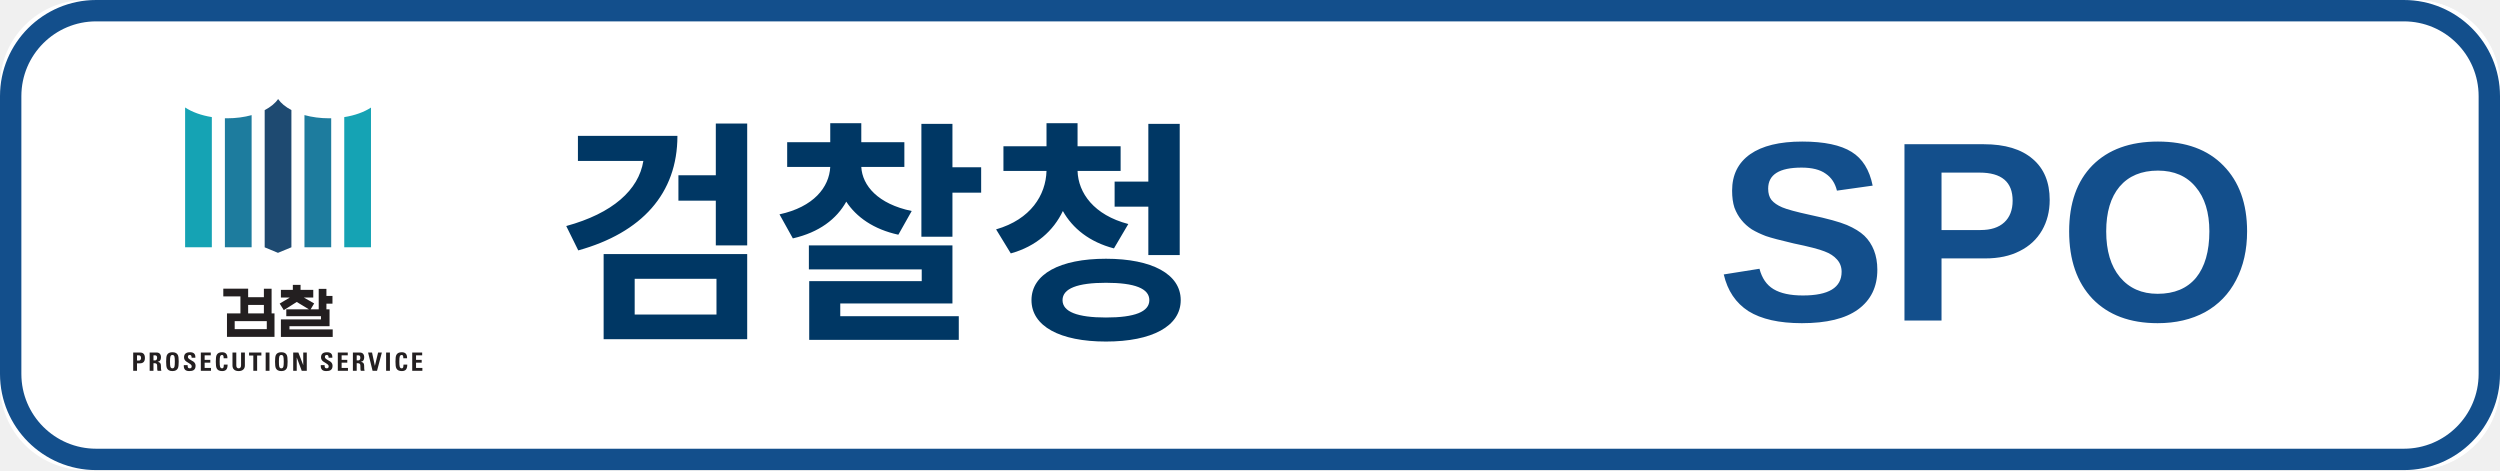
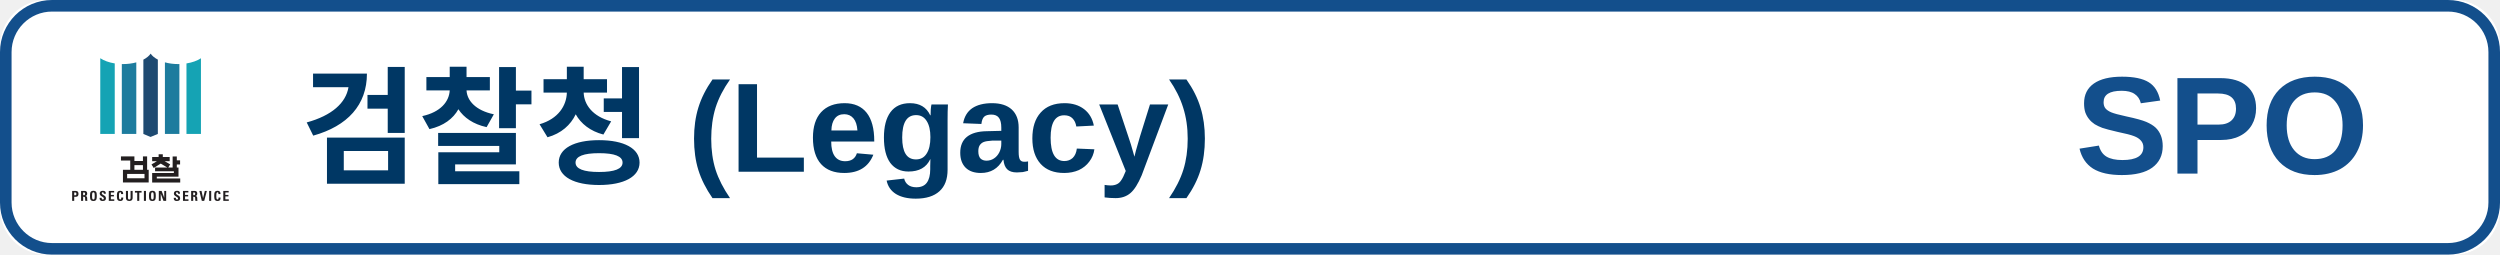
- <svg xmlns="http://www.w3.org/2000/svg" width="117.0" height="22" viewBox="0 0 117.0 22" role="img" aria-label="검찰청 SPO">
+ <svg xmlns="http://www.w3.org/2000/svg" width="216.0" height="22" viewBox="0 0 216.0 22" role="img" aria-label="검찰청 (Legacy) SPO">
  <defs>
    <clipPath id="badge-shape">
-       <rect width="117.0" height="22" rx="4" />
+       <rect width="216.0" height="22" rx="4" />
    </clipPath>
  </defs>
  <g clip-path="url(#badge-shape)">
-     <rect width="117.0" height="22" rx="4" fill="#ffffff" />
-     <path d="M69.0 0h48v22h-48z" fill="#ffffff" />
+     <rect width="216.0" height="22" rx="4" fill="#ffffff" />
+     <path d="M168.0 0h48v22h-48z" fill="#ffffff" />
  </g>
-   <rect x="0.5" y="0.5" width="116.0" height="21" rx="4" fill="none" stroke="#134f8c" />
+   <rect x="0.5" y="0.5" width="215.0" height="21" rx="4" fill="none" stroke="#134f8c" />
  <g transform="translate(6.000 4.000) scale(0.046667)">
    <path d="M958.823 448.355v143.184h29.407V437.851c-7.535 4.953-17.738 8.66-29.407 10.504" style="fill:#15a3b4;fill-rule:nonzero;stroke:none" transform="translate(-657.5 -377.028)scale(.9117)" />
    <path d="M942.128 449.649c-9.748 0-18.942-1.275-27.07-3.52v145.41h29.41V449.61c-.78.02-1.556.039-2.34.039" style="fill:#1d7c9e;fill-rule:nonzero;stroke:none" transform="translate(-657.5 -377.028)scale(.9117)" />
    <path d="M783.77 437.732v153.807h29.405V448.326c-11.685-1.863-21.892-5.608-29.406-10.594" style="fill:#15a3b4;fill-rule:nonzero;stroke:none" transform="translate(-657.5 -377.028)scale(.9117)" />
    <path d="M886.068 428.452c-3.173 4.67-8.262 8.836-14.77 12.208v150.927l14.613 6.057 14.788-6.105V440.573c-6.428-3.357-11.482-7.489-14.631-12.121" style="fill:#1e4a71;fill-rule:nonzero;stroke:none" transform="translate(-657.5 -377.028)scale(.9117)" />
    <path d="M830.044 449.649c-.842 0-1.683-.02-2.514-.039V591.54h29.408V446.172c-8.087 2.21-17.217 3.477-26.894 3.477" style="fill:#1d7c9e;fill-rule:nonzero;stroke:none" transform="translate(-657.5 -377.028)scale(.9117)" />
    <path d="M878.91 637.158h-8.48v9.28H853.11v-9.372h-27.326v8.493h18.832l.02 18.723h-14.808v25.807H882.1v-25.807h-3.19zm-25.8 17.768h17.321v9.356H853.11zm-14.798 26.675v-8.85h35.307v8.85zM898.562 681.888v-3.563h44.097v-18.528h-3.443v-6.238h6.649v-8.486h-6.65v-7.8h-8.483v22.524h-8.911l3.907-6.49-11.31-6.468h10.325v-8.493h-13.976v-5.5h-8.493v5.5H889.14v8.493h9.726l-11.063 6.62 4.522 7.199 14.239-8.97 13.45 8.11h-24.95v7.553h38.17v3.528H889.14v19.268h56.989v-8.259zM726.67 727.37v-20.06h7.553q5.337 0 5.335 6.001 0 5.89-5.584 5.89h-3.111v8.168zm4.194-16.975v5.724h2.332q.918 0 1.527-.862.586-.778.585-1.833.001-3.03-2.333-3.029zM748.975 719.062v8.307h-4.196V707.31h7.752q2.197 0 3.444 1.369 1.252 1.369 1.252 3.91 0 4.331-3.723 4.944 3.641.445 3.64 3.946 0 4.89.472 5.89h-4.112q-.36-.778-.416-1.918-.027-.221-.028-1.971 0-2.418-.277-3.112c-.39-.871-1.295-1.306-2.724-1.306zm0-8.668v5.585h1.86q1.14-.001 1.696-1.001.446-.779.446-1.945-.001-2.639-2.141-2.639zM769.813 727.701q-4.612.001-6.055-3.223-.863-1.915-.862-7.138-.001-5.252.862-7.168 1.442-3.195 6.055-3.196 4.612.001 6.057 3.196.859 1.916.86 7.168-.001 5.223-.86 7.138-1.445 3.224-6.057 3.223m0-3q1.668 0 2.223-1.748.443-1.447.443-5.613 0-4.168-.443-5.613-.555-1.75-2.223-1.75-1.666 0-2.224 1.75-.445 1.444-.445 5.613.001 4.166.445 5.613.558 1.748 2.224 1.748M795.289 721.895q-.001 3.475-2.306 4.862-1.613.945-4.694.944-5.974 0-5.974-5.668.001-.414.026-.859h4.197q.001 1.806.333 2.472.5 1.055 2.056 1.055 2.11.002 2.111-2.278.001-1.443-2.194-2.833-3.947-2.472-4.057-2.585-2.195-1.832-2.195-4.388 0-5.64 6.614-5.64 6.222 0 5.834 6.028h-4.085q0-3.028-1.945-3.027-2.167 0-2.167 2.138 0 1.53 2.195 2.832 3.917 2.337 4.056 2.447 2.195 1.807 2.195 4.5M812.236 727.37h-11.17v-20.06h10.948v3.084h-6.75v4.945h6.221v3.084h-6.222v5.861h6.973zM824.462 727.701q-4.614.001-6.06-3.223-.86-1.915-.86-7.138 0-5.252.86-7.168 1.446-3.195 6.06-3.196 6.08.001 5.832 6.667h-4.113q0-2-.386-2.833-.39-.832-1.333-.832-1.67 0-2.224 1.749-.446 1.444-.445 5.613-.001 4.166.445 5.613.555 1.748 2.224 1.748 1.247 0 1.664-1.444.166-.639.252-2.64h4.14q.001 3.89-1.557 5.557-1.417 1.527-4.499 1.527M845.323 707.31h4.197v14.223q.001 2.586-1.474 4.195-1.804 1.974-5.334 1.973-3.388 0-5.14-1.666-1.694-1.583-1.695-4.502V707.31h4.197v13.947q0 3.445 2.583 3.444 2.667 0 2.666-3.444zM854.132 707.31h13.53v3.334h-4.67v16.725H858.8v-16.725h-4.668zM876.58 727.37h-4.196v-20.06h4.196zM889.608 727.701q-4.611.001-6.055-3.223-.862-1.915-.862-7.138 0-5.252.862-7.168 1.443-3.195 6.055-3.196 4.613.001 6.057 3.196.86 1.916.86 7.168 0 5.223-.86 7.138-1.444 3.224-6.057 3.223m0-3q1.668 0 2.224-1.748.443-1.447.443-5.613 0-4.168-.443-5.613-.556-1.75-2.224-1.75c-1.11 0-1.855.584-2.22 1.75q-.448 1.444-.446 5.613-.002 4.166.445 5.613c.366 1.165 1.111 1.748 2.22 1.748M906.556 727.37h-3.892v-20.06h5.699l5.36 13.89v-13.89h3.888v20.06h-5.555l-5.5-14.67zM945.965 721.895q-.001 3.475-2.305 4.862-1.612.945-4.694.944-5.976 0-5.976-5.668 0-.414.03-.859h4.195q-.001 1.806.332 2.472.5 1.055 2.057 1.055 2.111.002 2.11-2.278 0-1.443-2.195-2.833-3.946-2.472-4.056-2.585-2.194-1.832-2.193-4.388-.001-5.64 6.611-5.64 6.224 0 5.835 6.028h-4.084q-.001-3.028-1.945-3.027-2.168 0-2.167 2.138-.001 1.53 2.194 2.832 3.918 2.337 4.055 2.447 2.196 1.807 2.196 4.5M962.912 727.37h-11.167v-20.06h10.944v3.084h-6.75v4.945h6.222v3.084h-6.223v5.861h6.974zM972.525 719.062v8.307h-4.195V707.31h7.75q2.195 0 3.447 1.369c.831.913 1.251 2.215 1.251 3.91q0 4.331-3.725 4.944 3.641.445 3.64 3.946.001 4.89.471 5.89h-4.111q-.36-.778-.416-1.918-.029-.221-.027-1.971 0-2.418-.279-3.112-.583-1.306-2.723-1.306zm0-8.668v5.585h1.862q1.135-.001 1.693-1.001.447-.779.448-1.945-.001-2.639-2.141-2.639zM989.973 727.37l-4.947-20.06h4.362l3.112 14.585h.056l3.5-14.585h4.139l-5.307 20.06zM1009.06 727.37h-4.196v-20.06h4.197zM1022.088 727.701q-4.612.001-6.057-3.223-.862-1.915-.862-7.138 0-5.252.862-7.168 1.445-3.195 6.057-3.196 6.084.001 5.833 6.667h-4.113c0-1.334-.126-2.276-.387-2.833q-.39-.832-1.333-.832c-1.11 0-1.853.583-2.22 1.749q-.449 1.444-.448 5.613 0 4.166.448 5.613c.367 1.165 1.11 1.748 2.22 1.748q1.249 0 1.665-1.444.17-.639.252-2.64h4.138c0 2.593-.515 4.446-1.555 5.557q-1.417 1.527-4.5 1.527M1044.76 727.37h-11.17v-20.06h10.947v3.084h-6.752v4.945h6.22v3.084h-6.22v5.861h6.974z" style="fill:#231f20;fill-rule:nonzero;stroke:none" transform="translate(-657.5 -377.028)scale(.9117)" />
  </g>
-   <text x="26.0" y="15" fill="#003764" font-family="-apple-system, BlinkMacSystemFont, 'Segoe UI', 'Noto Sans KR', 'Malgun Gothic', Arial, sans-serif" font-size="11" font-weight="600">검찰청</text>
-   <text x="93" y="15" fill="#134f8c" text-anchor="middle" font-family="Arial, Helvetica, sans-serif" font-size="12" font-weight="700">SPO</text>
+   <text x="26.0" y="15" fill="#003764" font-family="-apple-system, BlinkMacSystemFont, 'Segoe UI', 'Noto Sans KR', 'Malgun Gothic', Arial, sans-serif" font-size="11" font-weight="600">검찰청 (Legacy)</text>
+   <text x="192" y="15" fill="#134f8c" text-anchor="middle" font-family="Arial, Helvetica, sans-serif" font-size="12" font-weight="700">SPO</text>
</svg>
